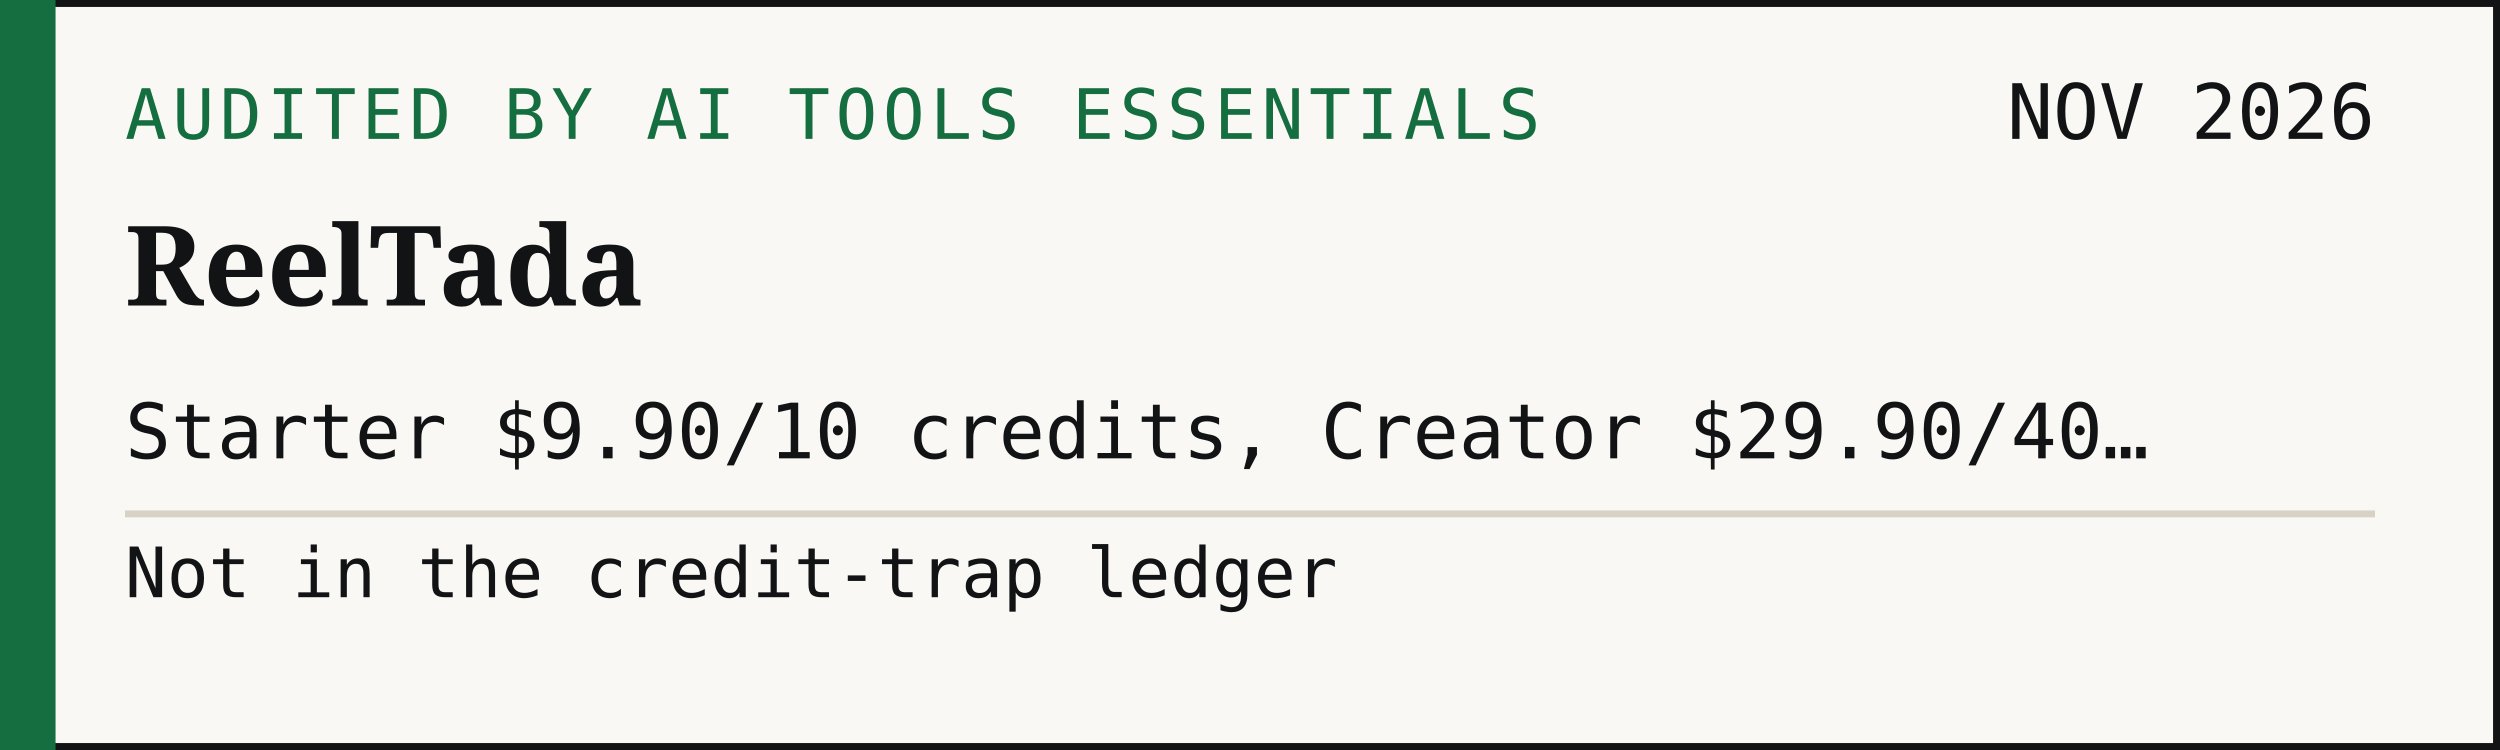
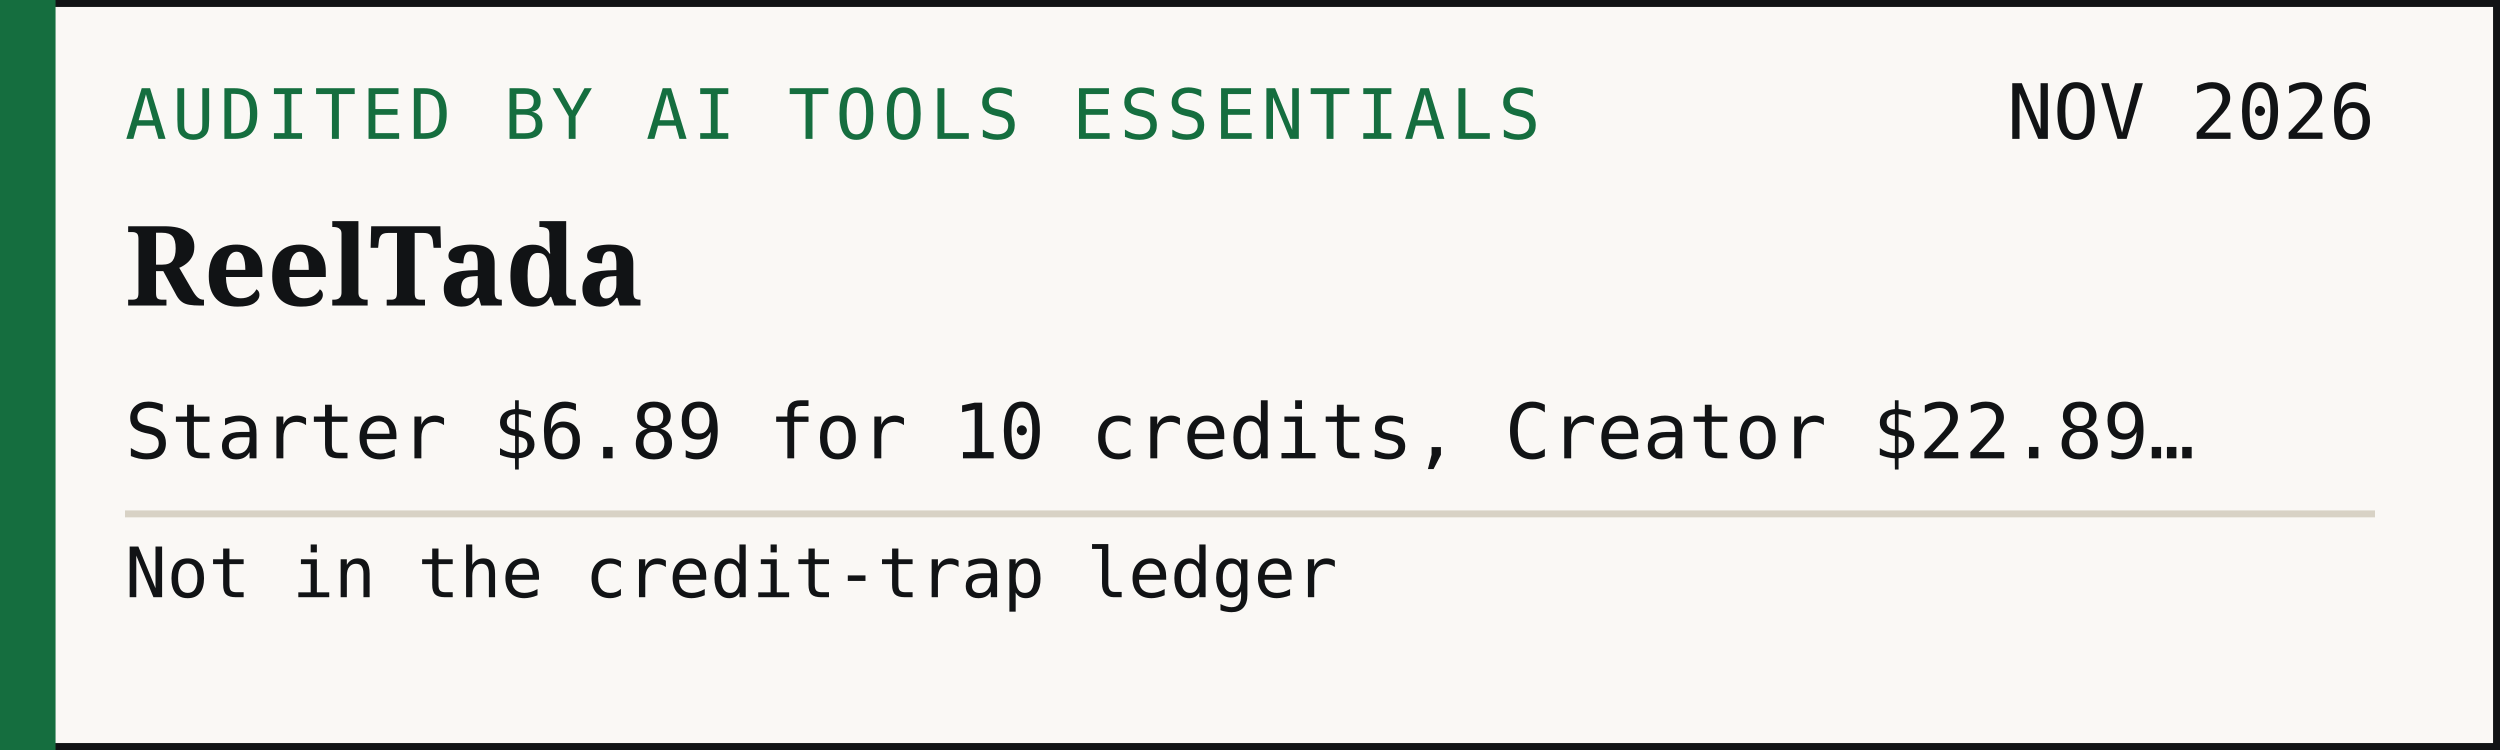
<svg xmlns="http://www.w3.org/2000/svg" width="360" height="108" viewBox="0 0 360 108" role="img" aria-label="AUDITED BY AI TOOLS ESSENTIALS — ReelTada">
  <rect width="360" height="108" fill="#FAF8F5" />
  <rect x="0.5" y="0.5" width="359" height="107" fill="none" stroke="#111315" />
  <rect width="8" height="108" fill="#156E3F" />
  <text x="18" y="20" font-family="IBM Plex Mono, ui-monospace, monospace" font-size="10" letter-spacing="0.08em" fill="#156E3F">AUDITED BY AI TOOLS ESSENTIALS</text>
  <text x="342" y="20" text-anchor="end" font-family="IBM Plex Mono, ui-monospace, monospace" font-size="11" fill="#111315">NOV 2026</text>
  <text x="18" y="44" font-family="Newsreader, Georgia, serif" font-size="16" font-weight="700" fill="#111315">ReelTada</text>
-   <text x="18" y="66" font-family="IBM Plex Mono, ui-monospace, monospace" font-size="11" fill="#111315">Starter $9.90/10 credits, Creator $29.90/40…</text>
+   <text x="18" y="66" font-family="IBM Plex Mono, ui-monospace, monospace" font-size="11" fill="#111315">Starter $6.89 for 10 credits, Creator $22.89…</text>
  <text x="18" y="86" font-family="IBM Plex Mono, ui-monospace, monospace" font-size="10" fill="#111315">Not in the credit-trap ledger</text>
  <line x1="18" y1="74" x2="342" y2="74" stroke="#D8D2C5" />
</svg>
